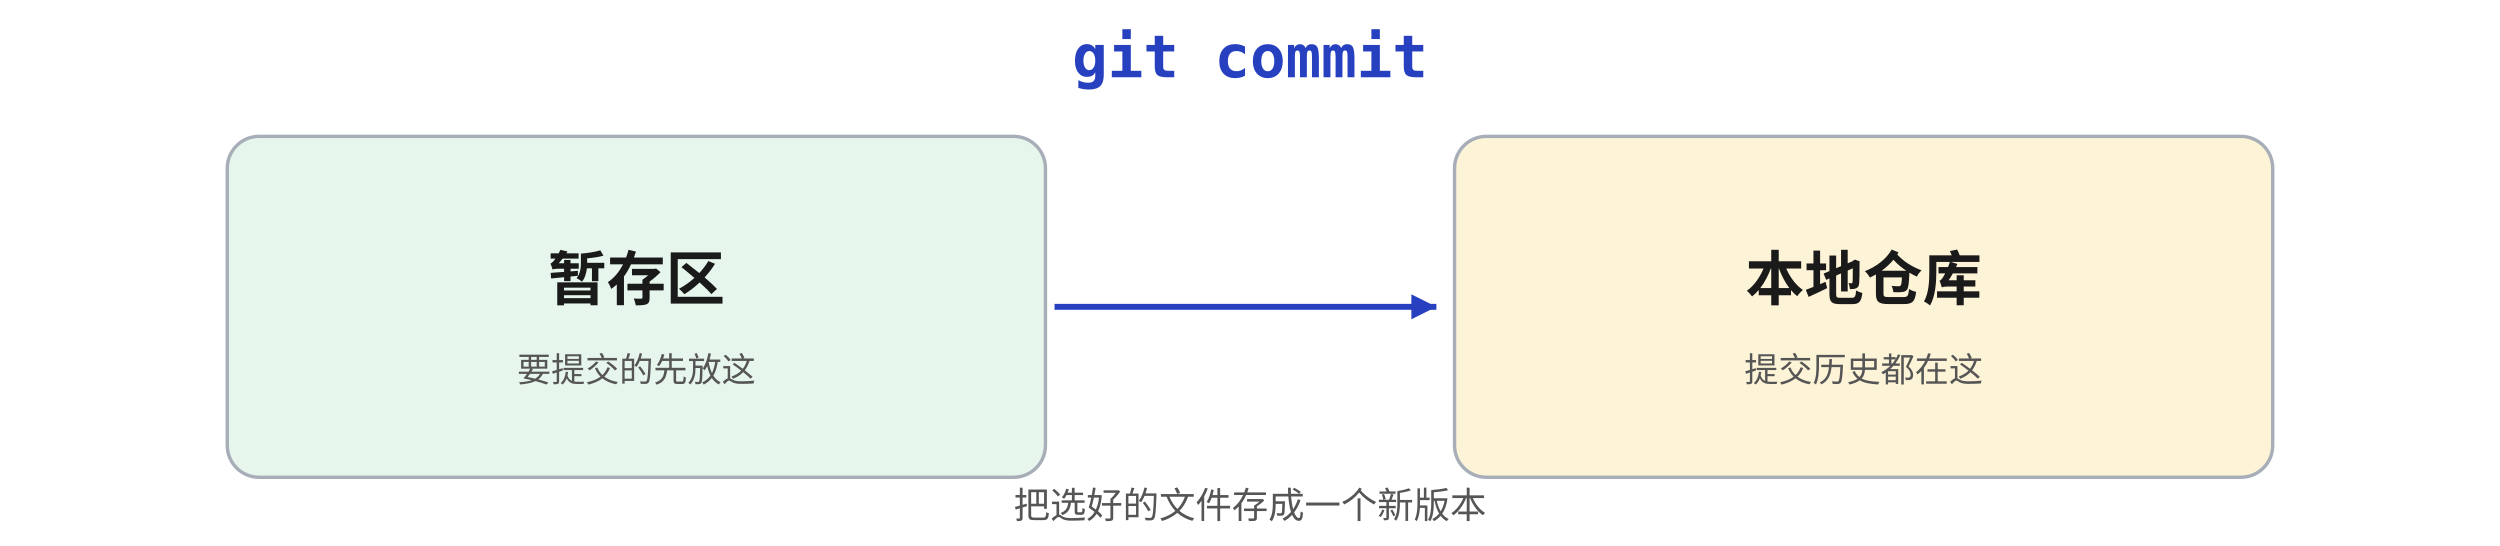
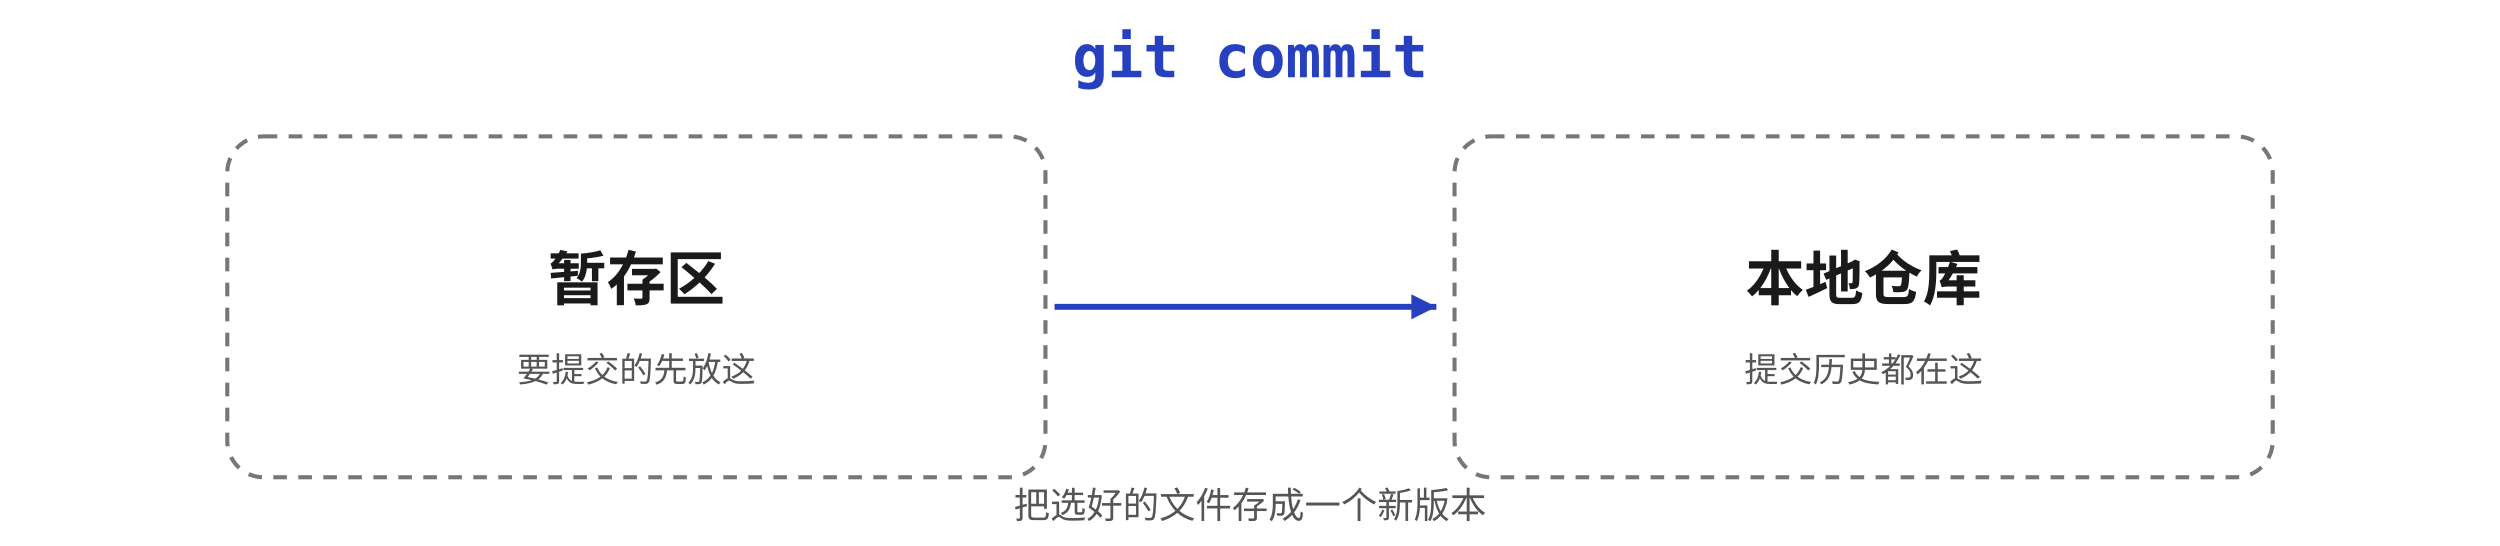
<svg xmlns="http://www.w3.org/2000/svg" width="1100" height="240" viewBox="0 0 1100 240" font-family="Droid Serif, Georgia, serif">
-   <rect x="100" y="60" width="360" height="150" rx="14" fill="#e7f6ec" stroke="#a7aeb8" stroke-width="1.5" />
-   <rect x="640" y="60" width="360" height="150" rx="14" fill="#fdf3d7" stroke="#a7aeb8" stroke-width="1.5" />
+   <rect x="100" y="60" width="360" height="150" rx="16" fill="none" stroke="#777777" stroke-width="1.8" stroke-dasharray="6 5" />
+   <rect x="640" y="60" width="360" height="150" rx="16" fill="none" stroke="#777777" stroke-width="1.8" stroke-dasharray="6 5" />
  <text x="280.0" y="132" text-anchor="middle" font-family="Droid Serif, Georgia, 'PingFang SC','Hiragino Sans GB','Microsoft YaHei','Noto Sans CJK SC', sans-serif" font-size="26" font-weight="bold" fill="#1a1a1a">暂存区</text>
  <text x="280.0" y="168" text-anchor="middle" font-family="Droid Serif, Georgia, 'PingFang SC','Hiragino Sans GB','Microsoft YaHei','Noto Sans CJK SC', sans-serif" font-size="15" fill="#555555">要提交的先放这</text>
  <text x="820.0" y="132" text-anchor="middle" font-family="Droid Serif, Georgia, 'PingFang SC','Hiragino Sans GB','Microsoft YaHei','Noto Sans CJK SC', sans-serif" font-size="26" font-weight="bold" fill="#1a1a1a">本地仓库</text>
  <text x="820.0" y="168" text-anchor="middle" font-family="Droid Serif, Georgia, 'PingFang SC','Hiragino Sans GB','Microsoft YaHei','Noto Sans CJK SC', sans-serif" font-size="15" fill="#555555">提交历史都在这</text>
  <text x="550.0" y="34" text-anchor="middle" font-family="Inconsolata, 'Ubuntu Mono', Consolas, Menlo, monospace" font-size="26" font-weight="bold" fill="#2640c0">git commit</text>
  <polyline points="464,135.0 632,135.0" fill="none" stroke="#2640c0" stroke-width="2.6" stroke-linejoin="round" />
  <polygon points="632.0,135.0 621.0,140.5 621.0,129.5" fill="#2640c0" />
  <text x="550.0" y="228" text-anchor="middle" font-family="Droid Serif, Georgia, 'PingFang SC','Hiragino Sans GB','Microsoft YaHei','Noto Sans CJK SC', sans-serif" font-size="16" fill="#555555">把选好的文件存成一个新版本</text>
</svg>
